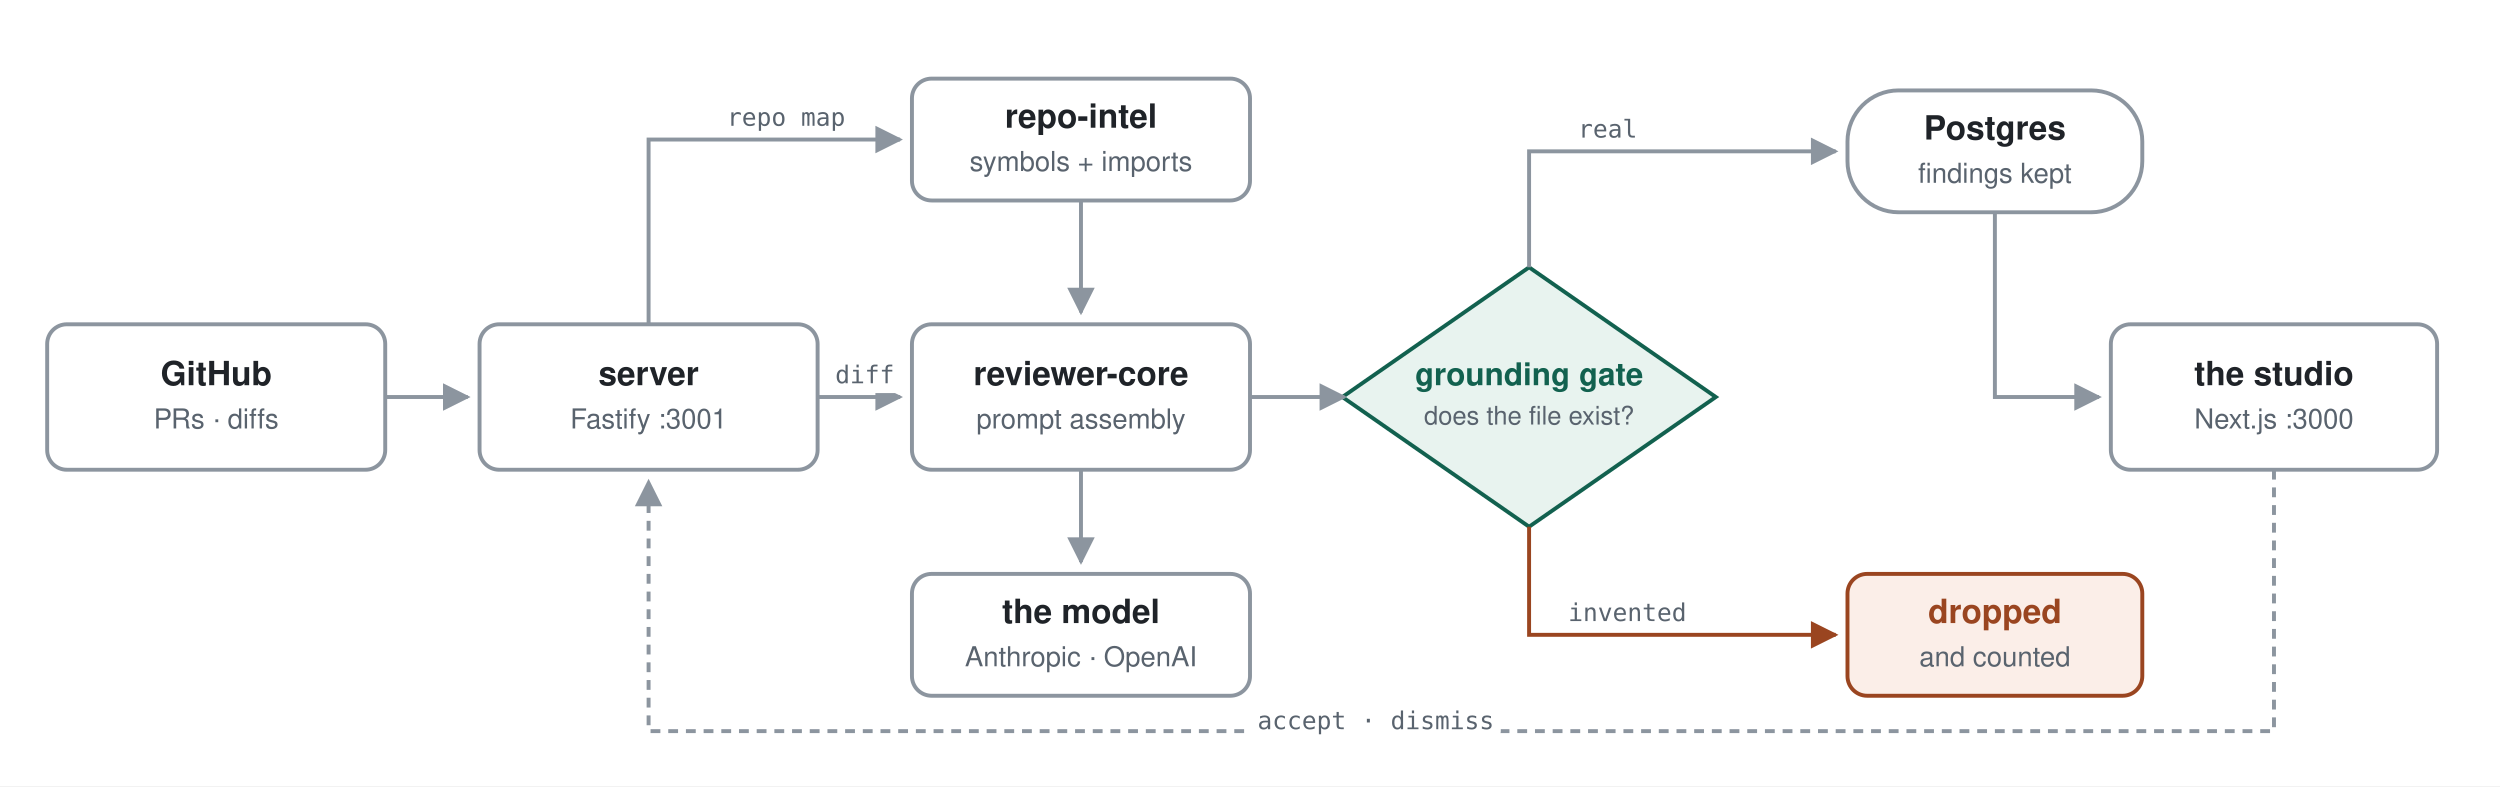
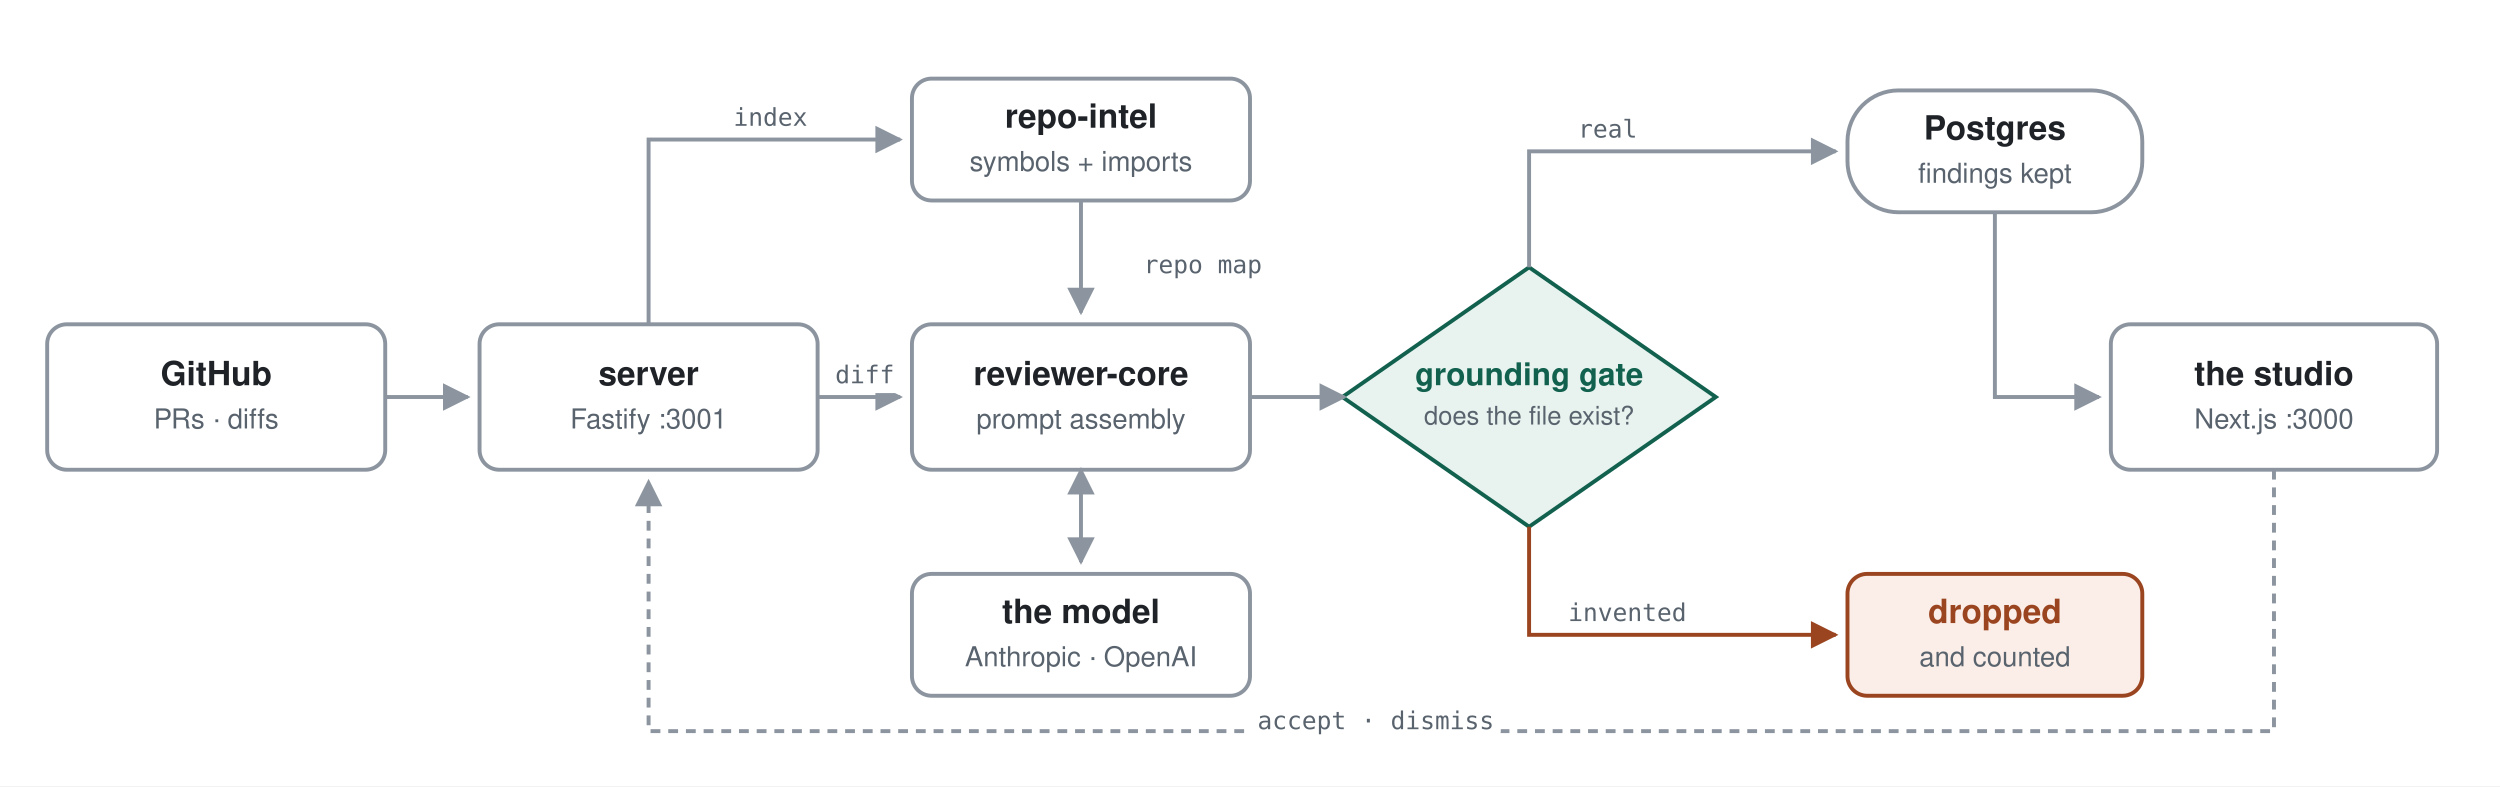
<svg xmlns="http://www.w3.org/2000/svg" viewBox="0 0 1272 400" width="100%" role="img" aria-label="DevDigest review loop: GitHub to server to reviewer-core through the grounding gate into Postgres and the studio">
  <defs>
    <marker id="a-n" viewBox="0 0 10 10" refX="9" refY="5" markerWidth="7" markerHeight="7" orient="auto-start-reverse">
      <path d="M 0 0 L 10 5 L 0 10 z" fill="#8c959f" />
    </marker>
    <marker id="a-acc" viewBox="0 0 10 10" refX="9" refY="5" markerWidth="7" markerHeight="7" orient="auto-start-reverse">
      <path d="M 0 0 L 10 5 L 0 10 z" fill="#9a4520" />
    </marker>
  </defs>
  <rect width="1272" height="400" fill="#ffffff" />
  <rect x="24" y="165" width="172" height="74" rx="10" fill="#ffffff" stroke="#8c959f" stroke-width="2" />
  <text x="110.0" y="196.0" text-anchor="middle" font-family="ui-sans-serif,-apple-system,Segoe UI,Helvetica,Arial" font-size="17" font-weight="600" fill="#1f2328">GitHub</text>
  <text x="110.0" y="218.0" text-anchor="middle" font-family="ui-sans-serif,-apple-system,Segoe UI,Helvetica,Arial" font-size="14" font-weight="400" fill="#59636e">PRs · diffs</text>
  <rect x="244" y="165" width="172" height="74" rx="10" fill="#ffffff" stroke="#8c959f" stroke-width="2" />
  <text x="330.0" y="196.0" text-anchor="middle" font-family="ui-sans-serif,-apple-system,Segoe UI,Helvetica,Arial" font-size="17" font-weight="600" fill="#1f2328">server</text>
  <text x="330.0" y="218.0" text-anchor="middle" font-family="ui-sans-serif,-apple-system,Segoe UI,Helvetica,Arial" font-size="14" font-weight="400" fill="#59636e">Fastify :3001</text>
  <rect x="464" y="165" width="172" height="74" rx="10" fill="#ffffff" stroke="#8c959f" stroke-width="2" />
  <text x="550.0" y="196.0" text-anchor="middle" font-family="ui-sans-serif,-apple-system,Segoe UI,Helvetica,Arial" font-size="17" font-weight="600" fill="#1f2328">reviewer-core</text>
  <text x="550.0" y="218.0" text-anchor="middle" font-family="ui-sans-serif,-apple-system,Segoe UI,Helvetica,Arial" font-size="14" font-weight="400" fill="#59636e">prompt assembly</text>
  <rect x="464" y="40" width="172" height="62" rx="10" fill="#ffffff" stroke="#8c959f" stroke-width="2" />
  <text x="550.0" y="65.0" text-anchor="middle" font-family="ui-sans-serif,-apple-system,Segoe UI,Helvetica,Arial" font-size="17" font-weight="600" fill="#1f2328">repo-intel</text>
  <text x="550.0" y="87.0" text-anchor="middle" font-family="ui-sans-serif,-apple-system,Segoe UI,Helvetica,Arial" font-size="14" font-weight="400" fill="#59636e">symbols + imports</text>
  <rect x="464" y="292" width="172" height="62" rx="10" fill="#ffffff" stroke="#8c959f" stroke-width="2" />
  <text x="550.0" y="317.0" text-anchor="middle" font-family="ui-sans-serif,-apple-system,Segoe UI,Helvetica,Arial" font-size="17" font-weight="600" fill="#1f2328">the model</text>
  <text x="550.0" y="339.0" text-anchor="middle" font-family="ui-sans-serif,-apple-system,Segoe UI,Helvetica,Arial" font-size="14" font-weight="400" fill="#59636e">Anthropic · OpenAI</text>
  <polygon points="778,136.0 873.0,202.0 778,268.0 683.0,202.0" fill="#e8f3ef" stroke="#12614f" stroke-width="2" />
  <text x="778" y="196.0" text-anchor="middle" font-family="ui-sans-serif,-apple-system,Segoe UI,Helvetica,Arial" font-size="16" font-weight="600" fill="#12614f">grounding gate</text>
  <text x="778" y="216.0" text-anchor="middle" font-family="ui-sans-serif,-apple-system,Segoe UI,Helvetica,Arial" font-size="13" font-weight="400" fill="#59636e">does the file exist?</text>
  <rect x="940" y="46" width="150" height="62" rx="26" fill="#ffffff" stroke="#8c959f" stroke-width="2" />
  <text x="1015.0" y="71.0" text-anchor="middle" font-family="ui-sans-serif,-apple-system,Segoe UI,Helvetica,Arial" font-size="17" font-weight="600" fill="#1f2328">Postgres</text>
  <text x="1015.0" y="93.0" text-anchor="middle" font-family="ui-sans-serif,-apple-system,Segoe UI,Helvetica,Arial" font-size="14" font-weight="400" fill="#59636e">findings kept</text>
  <rect x="940" y="292" width="150" height="62" rx="10" fill="#fbeee8" stroke="#9a4520" stroke-width="2" />
  <text x="1015.0" y="317.0" text-anchor="middle" font-family="ui-sans-serif,-apple-system,Segoe UI,Helvetica,Arial" font-size="17" font-weight="600" fill="#9a4520">dropped</text>
  <text x="1015.0" y="339.0" text-anchor="middle" font-family="ui-sans-serif,-apple-system,Segoe UI,Helvetica,Arial" font-size="14" font-weight="400" fill="#59636e">and counted</text>
  <rect x="1074" y="165" width="166" height="74" rx="10" fill="#ffffff" stroke="#8c959f" stroke-width="2" />
  <text x="1157.0" y="196.0" text-anchor="middle" font-family="ui-sans-serif,-apple-system,Segoe UI,Helvetica,Arial" font-size="17" font-weight="600" fill="#1f2328">the studio</text>
  <text x="1157.0" y="218.0" text-anchor="middle" font-family="ui-sans-serif,-apple-system,Segoe UI,Helvetica,Arial" font-size="14" font-weight="400" fill="#59636e">Next.js :3000</text>
  <path d="M 196,202.0 L 238,202.0" fill="none" stroke="#8c959f" stroke-width="2" marker-end="url(#a-n)" />
  <path d="M 416,202.0 L 458,202.0" fill="none" stroke="#8c959f" stroke-width="2" marker-end="url(#a-n)" />
  <rect x="419.6" y="180.0" width="40.8" height="20" rx="4" fill="#ffffff" />
  <text x="440.0" y="195.0" text-anchor="middle" font-family="ui-monospace,SFMono-Regular,Menlo,monospace" font-size="12.5" fill="#59636e">diff</text>
  <path d="M 330.0,165 L 330.0,71 L 458,71" fill="none" stroke="#8c959f" stroke-width="2" marker-end="url(#a-n)" />
-   <rect x="365.2" y="49" width="69.6" height="20" rx="4" fill="#ffffff" />
-   <text x="400.0" y="64" text-anchor="middle" font-family="ui-monospace,SFMono-Regular,Menlo,monospace" font-size="12.5" fill="#59636e">repo map</text>
+   <rect x="368.0" y="49" width="48.0" height="20" rx="4" fill="#ffffff" />
+   <text x="392.0" y="64" text-anchor="middle" font-family="ui-monospace,SFMono-Regular,Menlo,monospace" font-size="12.5" fill="#59636e">index</text>
  <path d="M 550.0,102 L 550.0,159" fill="none" stroke="#8c959f" stroke-width="2" marker-end="url(#a-n)" />
-   <path d="M 550.0,239 L 550.0,286" fill="none" stroke="#8c959f" stroke-width="2" marker-end="url(#a-n)" />
+   <rect x="577.2" y="124" width="69.6" height="20" rx="4" fill="#ffffff" />
+   <text x="612.0" y="139" text-anchor="middle" font-family="ui-monospace,SFMono-Regular,Menlo,monospace" font-size="12.5" fill="#59636e">repo map</text>
+   <path d="M 550.0,239 L 550.0,286" fill="none" stroke="#8c959f" stroke-width="2" marker-start="url(#a-n)" marker-end="url(#a-n)" />
  <path d="M 636,202.0 L 684,202.0" fill="none" stroke="#8c959f" stroke-width="2" marker-end="url(#a-n)" />
  <path d="M 778,136.0 L 778,77 L 934,77" fill="none" stroke="#8c959f" stroke-width="2" marker-end="url(#a-n)" />
  <rect x="797.6" y="55" width="40.8" height="20" rx="4" fill="#ffffff" />
  <text x="818" y="70" text-anchor="middle" font-family="ui-monospace,SFMono-Regular,Menlo,monospace" font-size="12.5" fill="#59636e">real</text>
  <path d="M 778,268.0 L 778,323 L 934,323" fill="none" stroke="#9a4520" stroke-width="2" marker-end="url(#a-acc)" />
  <rect x="793.2" y="301" width="69.6" height="20" rx="4" fill="#ffffff" />
  <text x="828" y="316" text-anchor="middle" font-family="ui-monospace,SFMono-Regular,Menlo,monospace" font-size="12.5" fill="#59636e">invented</text>
  <path d="M 1015,108 L 1015,202.0 L 1068,202.0" fill="none" stroke="#8c959f" stroke-width="2" marker-end="url(#a-n)" />
  <path d="M 1157,239 L 1157,372 L 330.0,372 L 330.0,245" fill="none" stroke="#8c959f" stroke-width="2" stroke-dasharray="5 4" marker-end="url(#a-n)" />
  <rect x="636.4" y="356" width="127.2" height="20" rx="4" fill="#ffffff" />
  <text x="700" y="371" text-anchor="middle" font-family="ui-monospace,SFMono-Regular,Menlo,monospace" font-size="12.5" fill="#59636e">accept · dismiss</text>
</svg>
